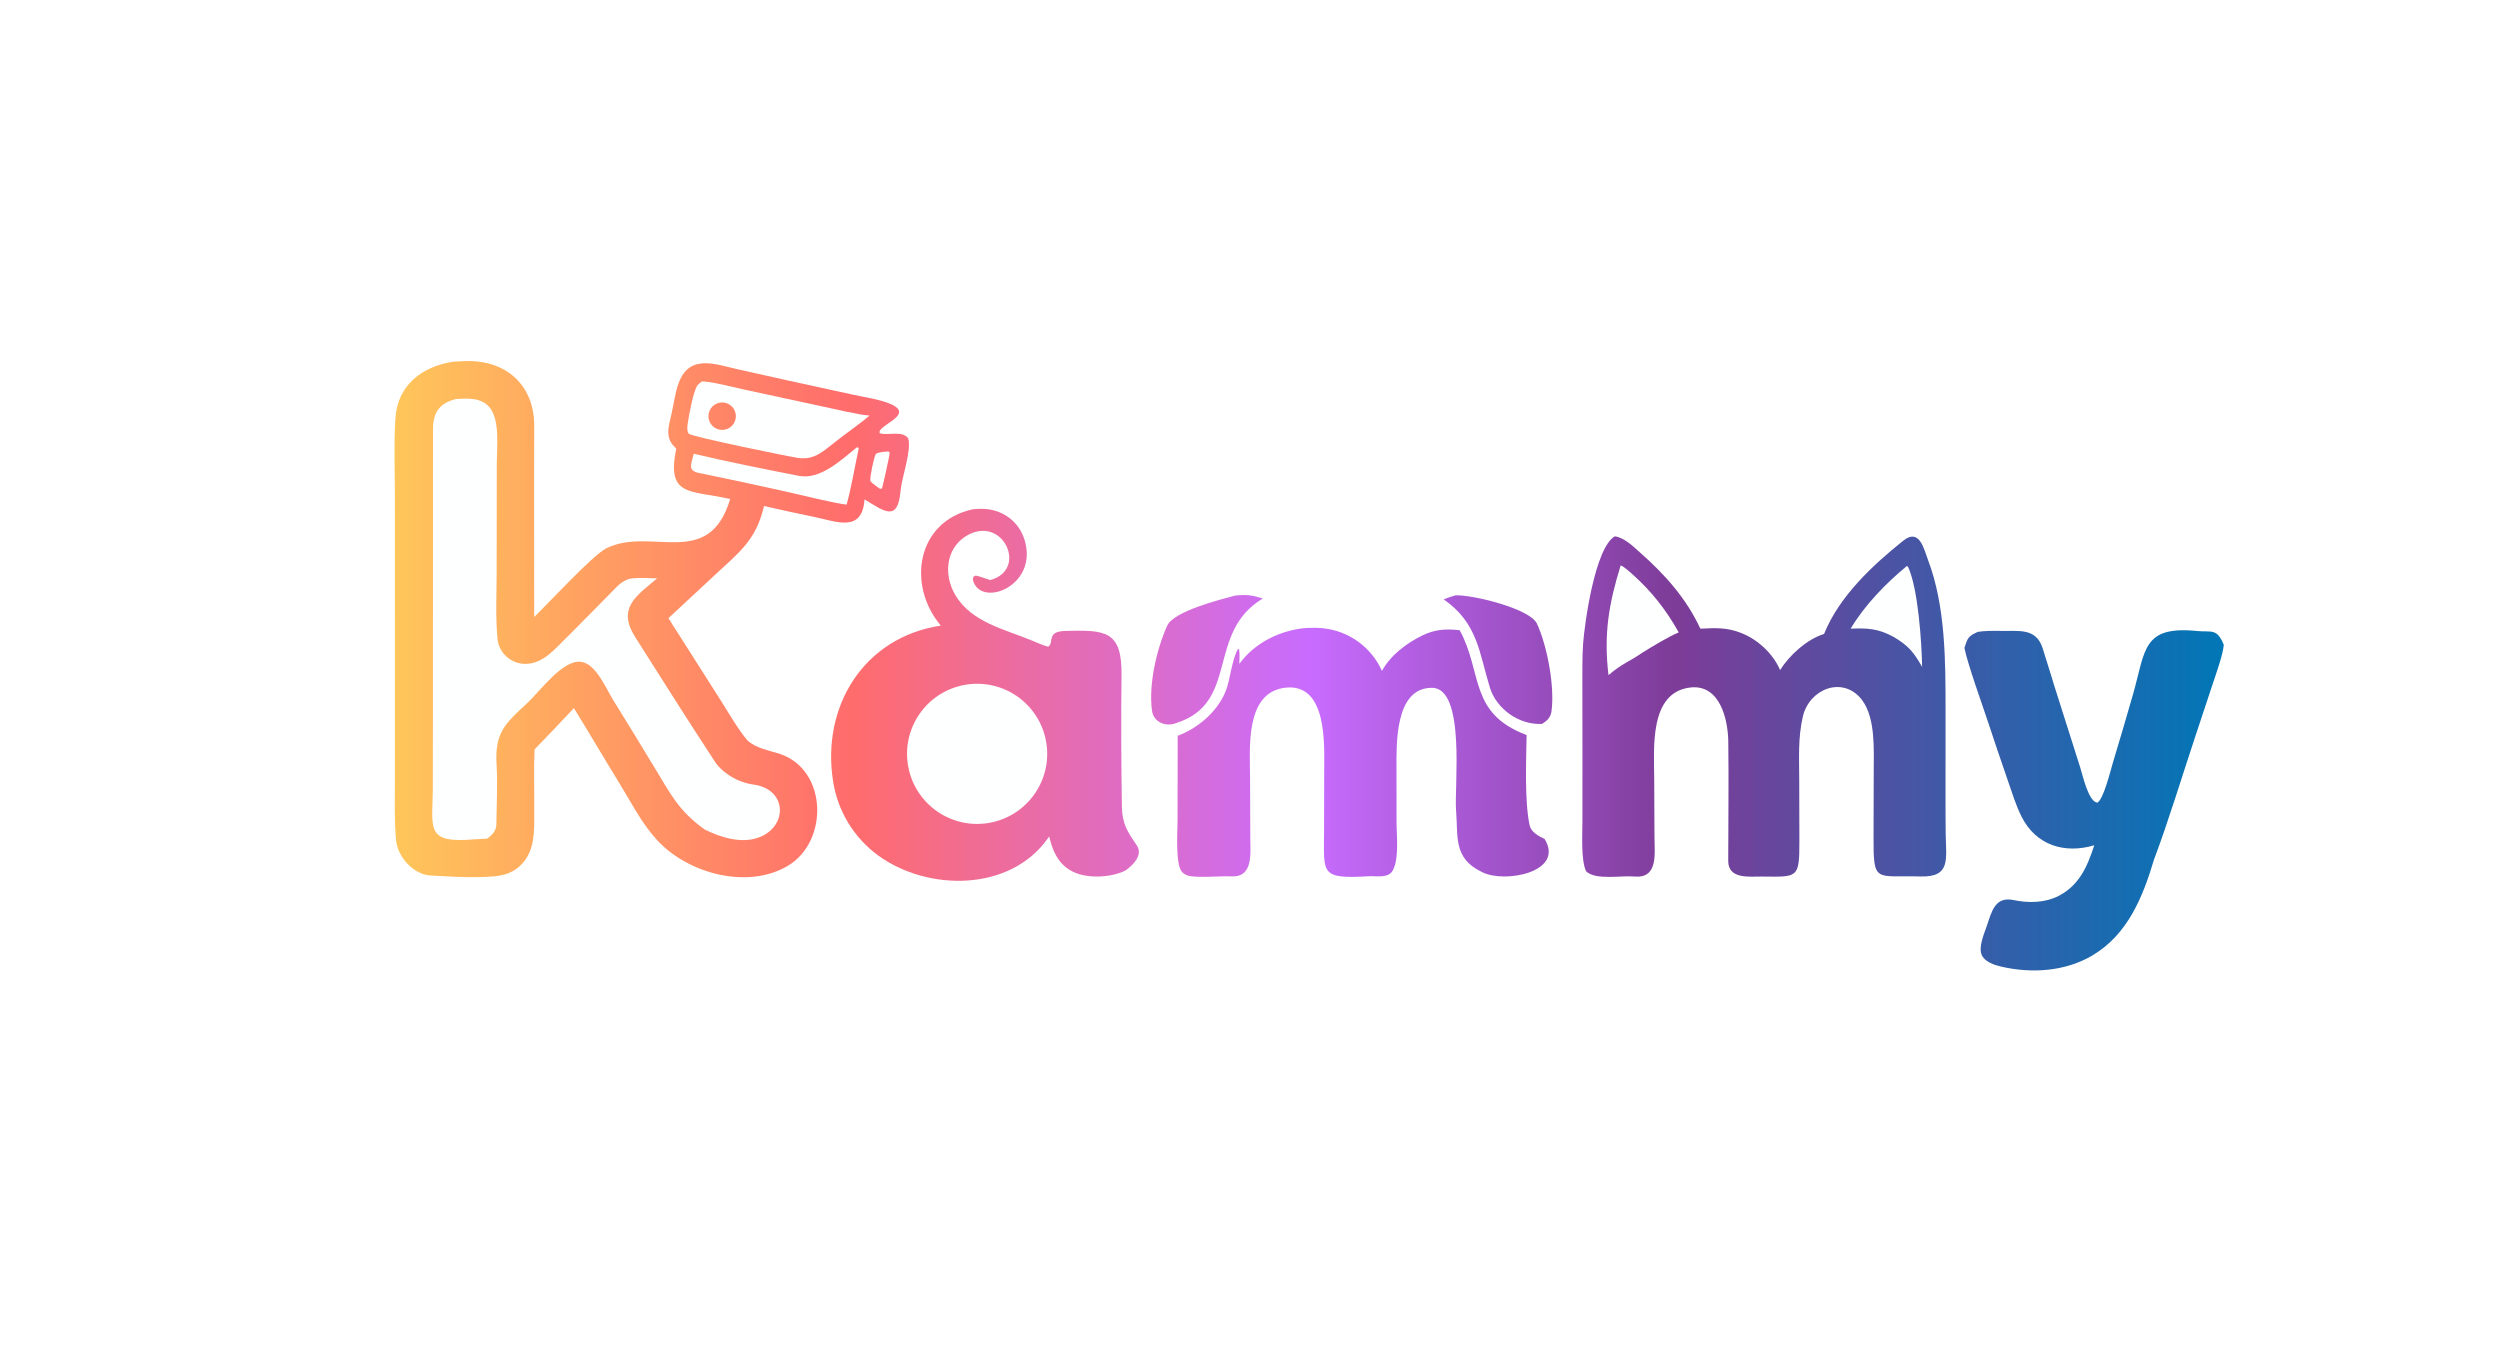
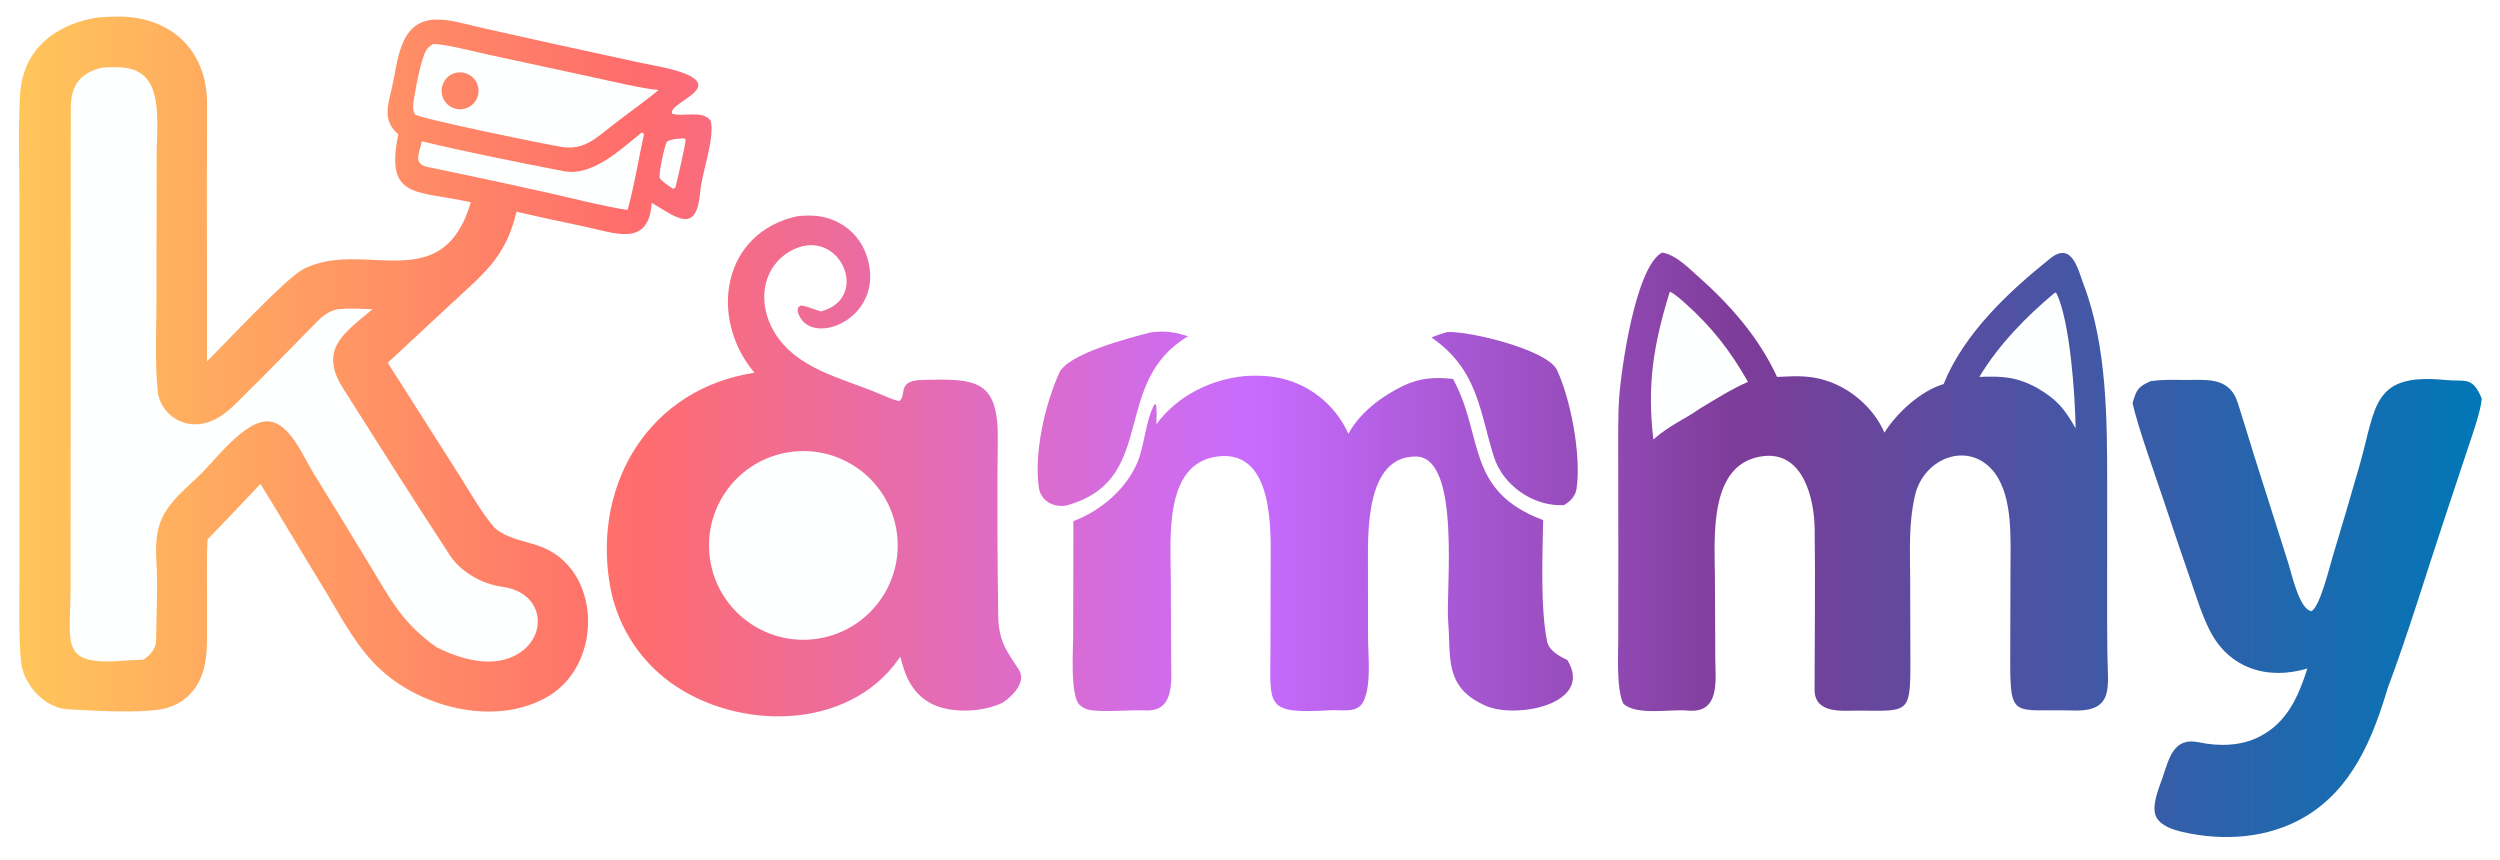
- <svg xmlns="http://www.w3.org/2000/svg" width="2760" height="1504" viewBox="0 0 2760 1504">
+ <svg xmlns="http://www.w3.org/2000/svg" width="2050" height="705" viewBox="420 385 2050 705">
  <defs>
    <linearGradient id="kammyGrad" gradientUnits="userSpaceOnUse" x1="435" y1="750" x2="2455" y2="750">
      <stop offset="0%" stop-color="#FFC65A" />
      <stop offset="25%" stop-color="#FF6C6C" />
      <stop offset="50%" stop-color="#C86CFF" />
      <stop offset="70%" stop-color="#7D3C98" />
      <stop offset="100%" stop-color="#0077B6" />
    </linearGradient>
  </defs>
  <path fill="url(#kammyGrad)" d="M500.195 399.298C504.613 398.994 509.083 398.793 513.47 398.643C557.807 397.124 589.657 424.263 589.78 469.74C589.835 489.961 589.696 511.581 589.64 532.256L589.757 681.145C603.96 667.499 654.349 612.992 668.937 605.563C718.171 580.492 782.429 630.277 806.098 550.911C761.884 540.789 735.407 549.003 746.625 495.156C733.512 484.046 737.984 471.57 741.286 457.257C744.003 445.475 745.09 433.959 749.396 422.487C761.338 390.663 789.551 402.096 814.208 407.624L871.698 420.454L942.119 435.821C954.568 438.55 971.665 440.991 983.057 445.947C1011.39 458.273 967.39 469.443 971.213 478.298C980.624 481.132 996.152 474.931 1002.73 484C1006.47 497.56 995.493 527.13 994.24 541.861C991.235 577.211 975.671 564.031 954.427 551.338C951.998 588.258 924.07 575.961 898.388 570.58C880.047 566.826 861.754 562.843 843.512 558.634C834.652 596.68 815.813 609.948 788.987 635.003L737.984 682.424C741.128 687.859 745.384 694.167 748.807 699.55L796.309 774.216C804.286 786.875 815.45 806.168 825.113 817.317C834.459 826.289 849.227 828.337 861.309 832.432C913.47 850.109 915.192 928.84 869.747 955.877C825.661 982.107 760.084 964.745 725.917 927.996C708.174 908.913 697.199 886.377 683.611 864.361C666.664 836.835 650.53 809.144 633.542 781.775C619.229 797.103 604.767 812.292 590.159 827.34C589.143 848.792 590.024 870.287 589.776 891.751C589.558 910.581 591.626 931.436 580.77 947.993C574.602 957.496 564.841 964.089 553.722 966.264C533.883 970.191 495.831 967.748 475.038 966.513C456.383 965.404 438.9 945.972 437.192 927.353C435.178 905.402 435.942 882.255 435.943 859.836L435.966 724.954L435.944 549.14C435.943 520.672 434.737 490.541 436.483 462.262C438.789 424.888 466.092 404.691 500.195 399.298Z" />
  <path fill="#FEFFFF" d="M503.49 440.479C516.758 439.835 531.538 438.651 540.734 450.109C552.051 464.207 548.514 493.688 548.451 511.383L548.297 634.266C548.173 657.382 547 682.53 549.273 705.463C550.781 720.689 563.905 732.778 579.598 732.941C600.619 733.159 614.297 714.295 628.29 701.144C646.037 683.485 663.525 665.427 681.102 647.618C685.551 643.11 691.732 639.125 697.951 638.503C706.604 637.638 716.796 638.268 725.499 638.534C702.629 657.79 680.84 671.153 701.294 703.41C729.956 748.609 758.505 793.945 787.856 838.711C796.233 852.97 814.511 863.853 831.702 866.135C869.45 871.145 870.148 912.922 837.164 924.749C818.503 931.44 795.923 924.771 777.862 915.703C749.286 895.185 740.769 877.223 722.986 848.07C707.795 822.866 692.433 797.766 676.899 772.772C668.657 759.29 657.937 732.876 641.46 730.663C621.154 727.936 595.844 763.522 582.17 776.122C557.147 799.179 546.024 809.206 548.231 844.525C549.484 864.595 548.223 889.871 547.975 910.245C547.863 916.684 543.813 921.521 538.695 925.134L537.645 925.867C533.463 926.301 528.798 926.17 524.797 926.528C468.074 931.598 477.788 914.688 477.847 867.949L477.933 778.797L478.023 572.692C478.048 539.449 477.918 506.204 478.068 472.963C478.151 454.606 486.062 444.843 503.49 440.479Z" />
  <path fill="#FEFFFF" d="M774.792 421.234C782.113 420.414 810.134 427.529 818.842 429.47L908.085 448.768C921.103 451.556 947.526 457.863 960.038 458.797C950.839 466.682 933.734 478.714 923.362 486.907C909.458 497.465 899.87 508.155 881.297 505.595C872.024 504.318 762.572 481.998 760.326 478.756C758.163 475.633 758.764 470.679 759.303 467.095C760.704 457.771 765.125 433.862 769.393 426.31C770.593 424.186 772.859 422.645 774.792 421.234Z" />
  <path fill="url(#kammyGrad)" d="M794.084 444.651C799.486 443.5 805.087 445.379 808.702 449.555C812.317 453.731 813.374 459.543 811.462 464.725C809.549 469.906 804.968 473.637 799.507 474.463C791.405 475.687 783.796 470.25 782.33 462.188C780.863 454.126 786.07 446.358 794.084 444.651Z" />
  <path fill="#FEFFFF" d="M946.234 493.649C947.065 493.898 947.31 494.291 948.062 494.926C943.909 514.014 939.764 539.184 934.612 557.158C918.686 555.055 886.119 546.922 868.905 543.006C837.405 535.977 805.853 529.185 774.252 522.63L772.932 522.419C758.367 520.044 763.18 512.685 765.916 500.922C803.931 509.959 843.792 517.886 882.115 525.352C905.646 529.936 928.8 507.676 946.234 493.649Z" />
  <path fill="#FEFFFF" d="M980.308 498.417C981.281 498.474 981.182 498.717 982.254 499.52C982.097 503.545 975.069 534.481 973.709 539.205L971.634 539.69L968.084 537.256C966.344 536.12 961.033 532.052 960.877 530.736C960.292 525.818 964.861 504.781 966.914 501.094C971.008 498.858 975.55 498.885 980.308 498.417Z" />
  <path fill="url(#kammyGrad)" d="M1782.85 592.094C1793.7 593.773 1802.97 603.247 1811.03 610.364C1838.13 634.284 1861.96 661.012 1877.19 694.08C1894.2 693.236 1906.57 692.427 1923.15 699.17C1941.18 706.504 1957.52 721.811 1965.23 739.759C1975.29 723.527 1995.16 705.417 2013.74 699.945C2030.55 658.334 2067.08 624.201 2101.32 596.826C2119.22 582.516 2124.15 606.637 2128.6 618.366C2147.94 669.218 2147.84 730.39 2147.9 782.512L2147.87 871.745C2147.81 887.986 2147.87 904.227 2148.05 920.467C2148.31 948.198 2154.16 968.545 2120.29 967.613C2070.03 966.229 2068.19 975.913 2068.4 922.753L2068.59 852.049C2068.6 827.645 2070.74 793.371 2055.89 773.087L2055.11 772.037C2034.1 745.833 1997.37 760.634 1990.33 791.139C1984.87 814.827 1986.31 836.582 1986.35 860.58L1986.52 929.082C1986.59 970.379 1984.54 967.991 1944.53 967.711C1931.3 967.618 1907.95 970.873 1907.96 950.487C1907.98 906.411 1908.64 862.684 1908.03 818.643C1907.67 794.393 1899.02 756.172 1867.22 758.883C1820.18 763.342 1826.17 826.317 1826.25 859.884L1826.55 924.796C1826.65 943.107 1830.7 970.272 1803.84 967.667C1790.04 966.33 1761.62 972.115 1751.05 961.886C1745.26 949.59 1746.97 921.562 1746.98 907.273L1747.02 835.853L1746.93 761.138C1746.92 746.218 1746.67 725.659 1747.7 711.225C1749.39 687.498 1761.08 604.05 1782.85 592.094Z" />
  <path fill="#FEFFFF" d="M1789.24 624.188C1792.37 625.284 1798.6 630.763 1801.25 633.118C1823.34 652.742 1838.93 672.636 1853.33 698.154C1840.98 703.391 1825.21 713.2 1813.51 720.29C1800.18 729.713 1790.18 732.81 1775.78 745.36C1770.43 700.599 1775.93 667.008 1789.24 624.188Z" />
  <path fill="#FEFFFF" d="M2105.18 624.841L2106.47 625.724C2117.66 649.682 2121.58 709.81 2122.01 736.233C2112.62 719.821 2106.81 712.73 2090.52 703.143C2073.44 693.85 2061.79 693.322 2043.09 694.051C2058.79 667.816 2081.74 644.275 2105.18 624.841Z" />
  <path fill="url(#kammyGrad)" d="M1074.08 562.239C1086.1 561.071 1096.4 561.726 1107.3 567.349C1118.65 573.155 1127.17 583.293 1130.94 595.466C1147.49 647.282 1081.7 672.15 1074.01 639.923C1074.73 636.217 1073.78 637.565 1076.62 635.545C1079.3 635.224 1088.71 639.185 1093.2 640.371C1135.32 629.175 1107.56 568.271 1067.59 591.157C1057.89 596.771 1050.87 606.073 1048.13 616.946C1044.69 630.505 1047.68 645.336 1054.9 657.322C1073.02 687.382 1109.43 694.693 1139.51 707.253C1145.26 709.656 1151.22 712.436 1157.21 713.949C1164.27 709.371 1154.55 697.09 1176.13 696.543C1220.36 695.42 1238.85 695.97 1238.18 745.799C1237.56 792.052 1237.88 843.26 1238.55 889.843C1238.85 909.926 1244.73 918.097 1255.4 933.96C1261.75 943.989 1251.03 955.128 1242.58 960.993C1226.02 969.337 1197.48 970.687 1181.14 960.561C1167.22 951.933 1162 938.666 1158.26 923.418C1157.77 924.164 1157.26 924.902 1156.74 925.631C1114.97 984.717 1024.23 984.139 969.737 944.605C942.61 924.879 924.559 895.07 919.647 861.891C906.891 779.916 953.417 703.644 1038.65 690.648C1000.7 645.56 1012.26 575.393 1074.08 562.239Z" />
  <path fill="#FEFFFF" d="M1064.24 756.265C1106.3 748.23 1146.89 775.903 1154.78 817.997C1162.67 860.091 1134.86 900.585 1092.74 908.332C1050.82 916.041 1010.57 888.393 1002.71 846.502C994.861 804.611 1022.37 764.26 1064.24 756.265Z" />
  <path fill="url(#kammyGrad)" d="M1441.47 693.282C1455.63 692.667 1467.02 693.271 1480.56 698.271C1500.64 705.828 1516.88 721.095 1525.66 740.68C1535.17 723.247 1553.25 709.699 1570.86 701.274C1584.59 694.71 1596.68 694.126 1611.47 695.748C1637.09 742.422 1621.15 787.456 1685.38 811.473C1684.91 839.313 1683 883.999 1688.65 910.988C1690.22 918.507 1698.56 923.145 1705.2 926.174C1727.98 963.171 1660.14 975.616 1636.02 962.68C1603.98 947.439 1609.94 923.249 1607.5 894.824C1605.34 869.6 1618.51 759.558 1580.95 759.344C1539.54 759.108 1541.71 822.166 1541.72 849.233L1541.78 905.75C1541.59 921.062 1544.99 946.625 1537.86 960.535C1532.96 970.116 1519.84 966.875 1511.31 967.369C1456.76 970.531 1461.65 964.755 1461.78 916.586L1461.91 850.791C1461.95 823.143 1465.89 753.194 1418.34 759.303C1374.25 764.968 1379.95 826.188 1380.08 859.47L1380.33 925.527C1380.38 942.234 1383.75 968.702 1359.47 967.533C1347.61 966.962 1323.88 969.274 1313.1 967.077C1310.16 966.471 1307.45 965.059 1305.27 963C1297.39 955.439 1300 917.654 1300.01 905.954L1300.17 812.319C1322.31 804.024 1343.18 786.342 1352.6 764.406C1358.51 750.64 1359.35 729.598 1366.6 716.753L1367.84 716.544C1368.86 720.754 1368.35 728.284 1368.23 732.923C1385.28 709.509 1413.06 695.925 1441.47 693.282Z" />
  <path fill="url(#kammyGrad)" d="M2183.62 697.54C2190.82 696.416 2201.23 696.342 2208.56 696.528C2227.92 697.018 2247.65 692.628 2255.01 715.404C2259.71 729.935 2263.92 744.351 2268.45 758.745L2296.53 847.199C2299.38 856.288 2305.56 884.711 2315.38 886.174C2322.3 882.491 2329.77 851.541 2332.45 842.599C2340.15 817.138 2347.66 791.623 2355 766.057C2368.67 717.738 2365.17 690.505 2425.75 696.649C2441.1 698.206 2447.42 693.05 2455.06 711.938C2454.11 722.813 2447.12 742.066 2443.54 752.933L2424.4 810.596C2409.88 854.104 2393.94 906.917 2377.94 949.179C2365.7 990.295 2349.01 1031.5 2310.42 1054.57C2280.33 1072.56 2243.07 1074.98 2209.31 1067.14C2201.98 1065.44 2192.16 1062.24 2188.22 1055.19C2183.68 1046.28 2190.26 1031.43 2193.31 1022.56C2198.78 1006.67 2202.25 989.279 2223.13 993.69C2239.53 997.154 2257.58 996.787 2272.54 989.172C2295.48 977.5 2304.62 956.34 2312.05 933.167C2279.6 942.885 2247.73 933.398 2231.81 901.591C2225.44 888.855 2221.48 875.695 2216.83 862.251C2209.28 840.449 2201.89 818.593 2194.65 796.684C2188.23 777.402 2172.33 733.23 2168.71 715.316C2172.09 704.526 2172.95 702.163 2183.62 697.54Z" />
  <path fill="url(#kammyGrad)" d="M1363.5 657.554C1375.79 656.101 1382.58 657.055 1394.14 660.76C1330.96 698.551 1369.03 776.105 1298.23 798.361C1286.96 802.807 1273.44 797.238 1271.81 784.551C1267.9 755.85 1276.84 716.873 1288.57 690.763C1295.71 674.856 1346.81 661.941 1363.5 657.554Z" />
  <path fill="url(#kammyGrad)" d="M1606.69 657.279C1624.38 656.259 1688.92 671.685 1696.75 688.456C1707.99 712.53 1716.69 758.082 1712.82 785.536C1711.91 791.971 1707.69 796.022 1702.45 799.185C1676.79 800.602 1652.06 782.401 1644.91 759.33C1632.89 720.552 1631.7 688.181 1593.9 661.737C1598.07 659.848 1602.32 658.652 1606.69 657.279Z" />
</svg>
